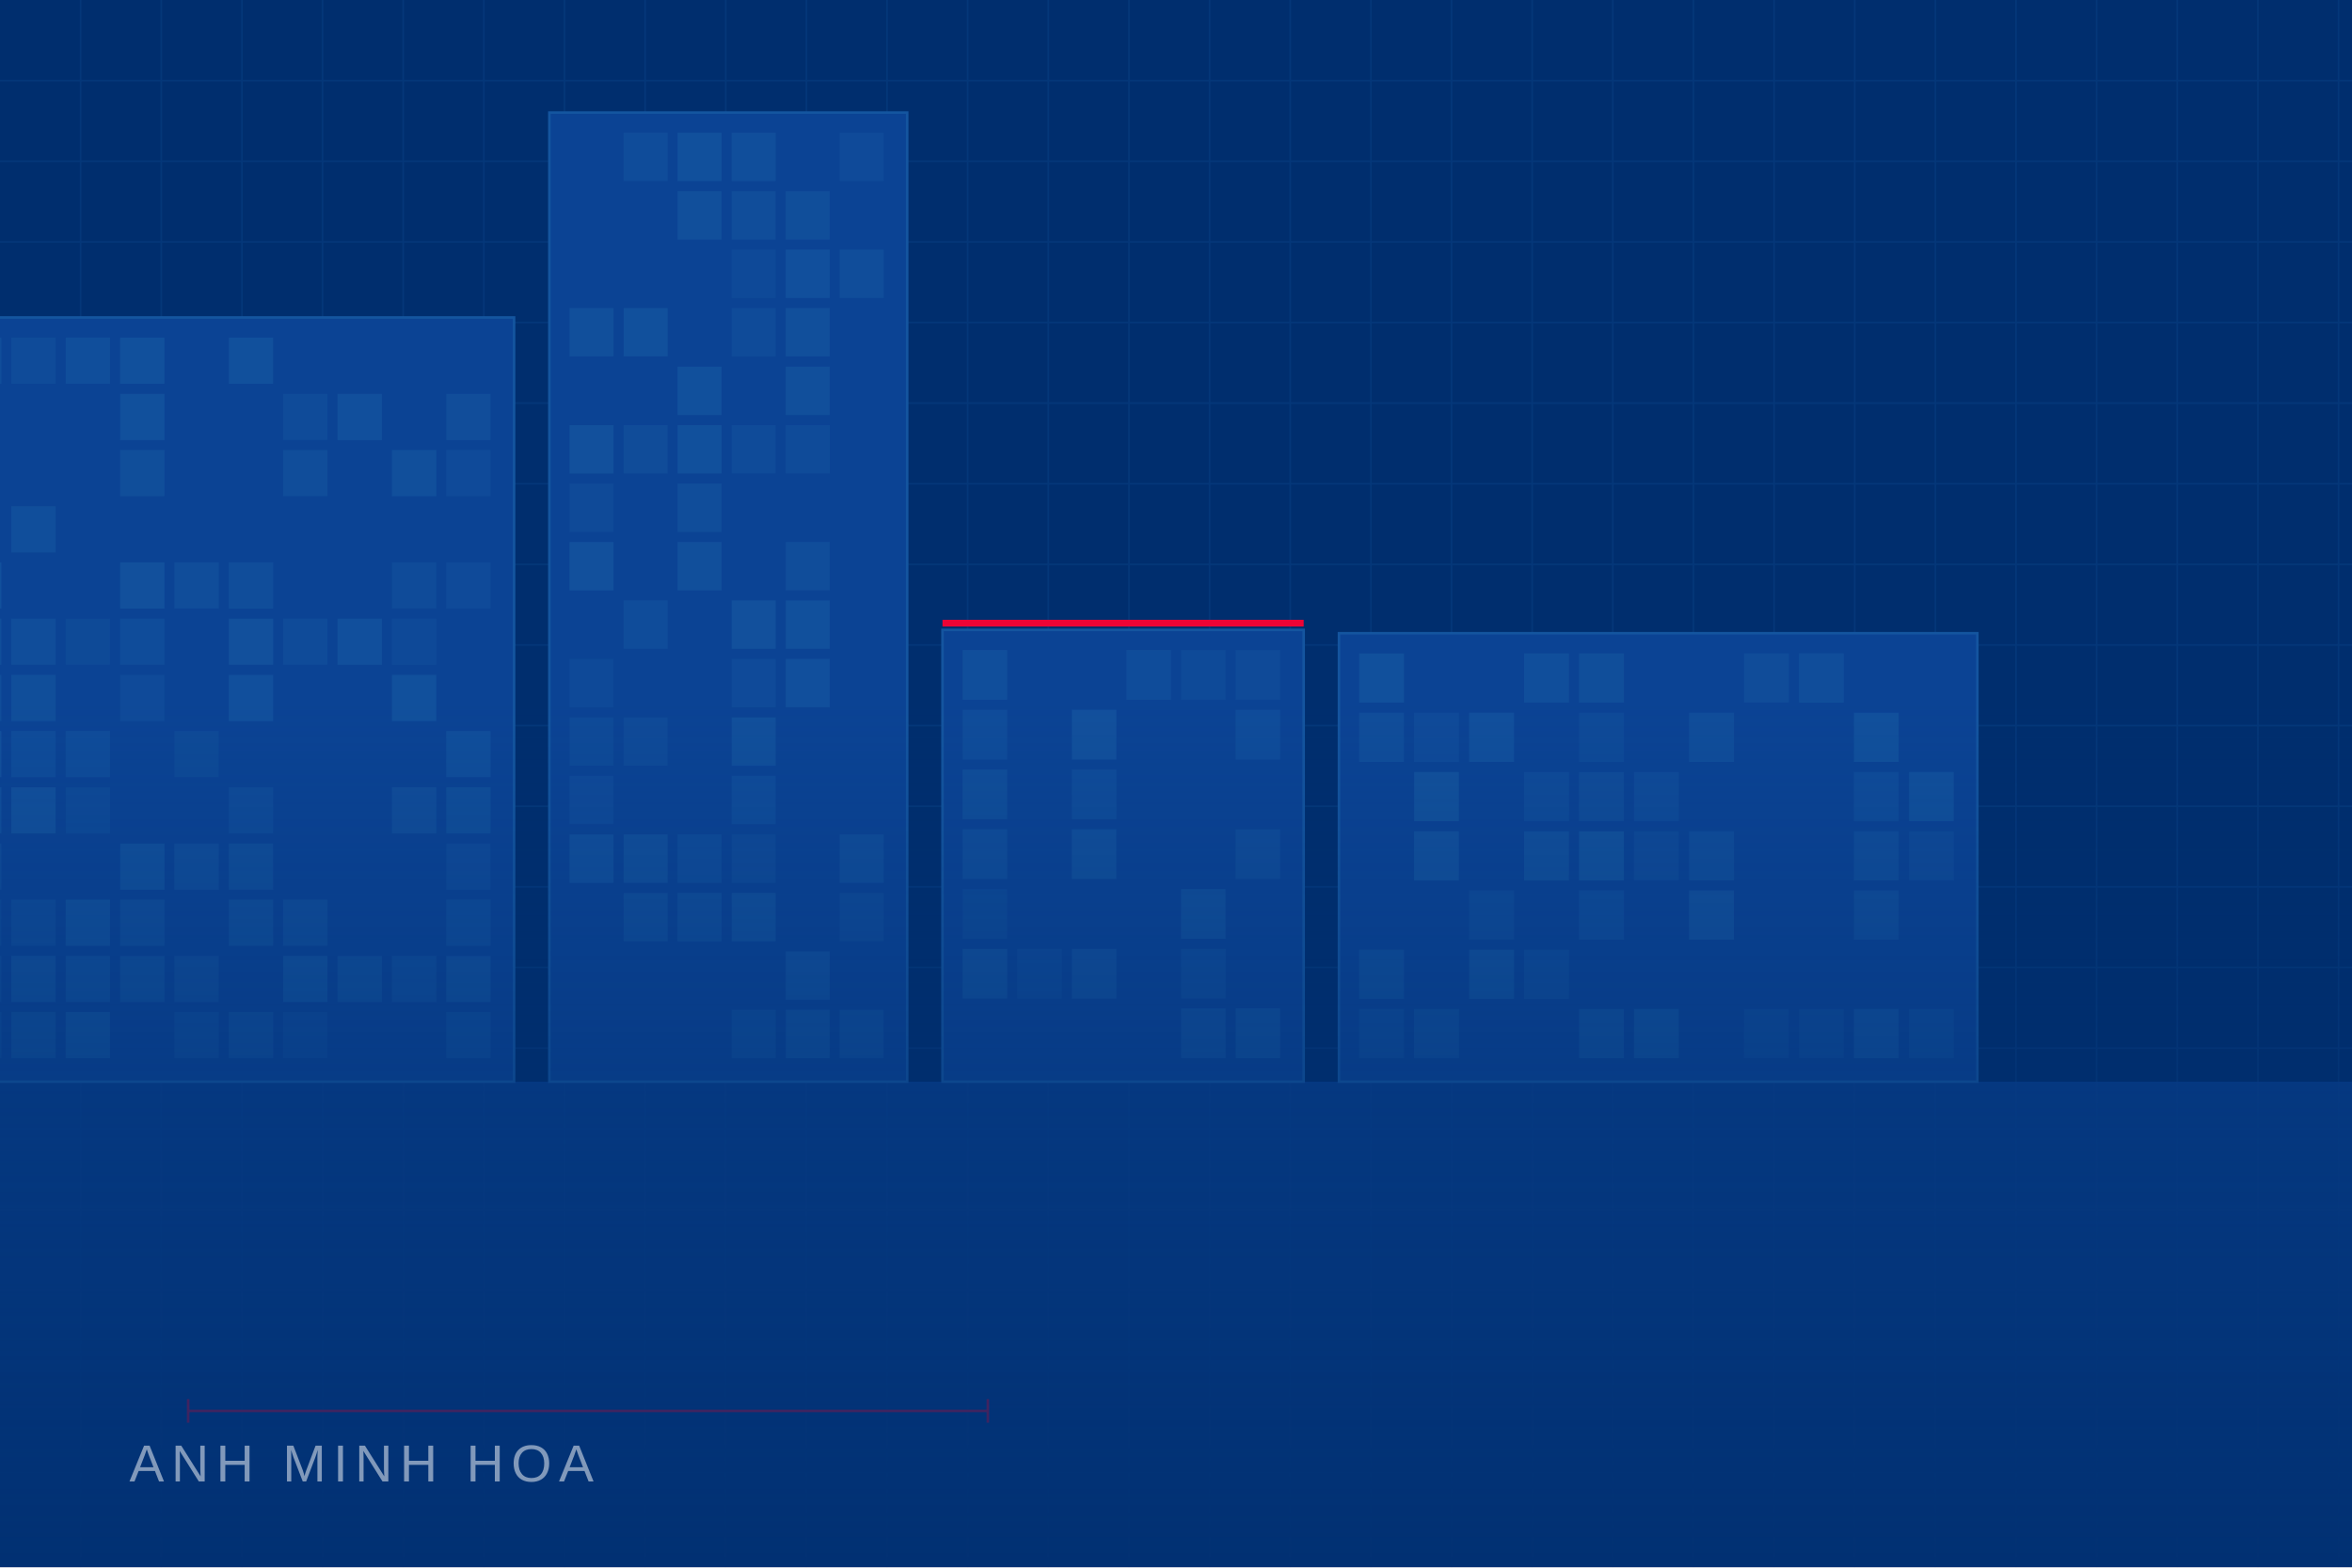
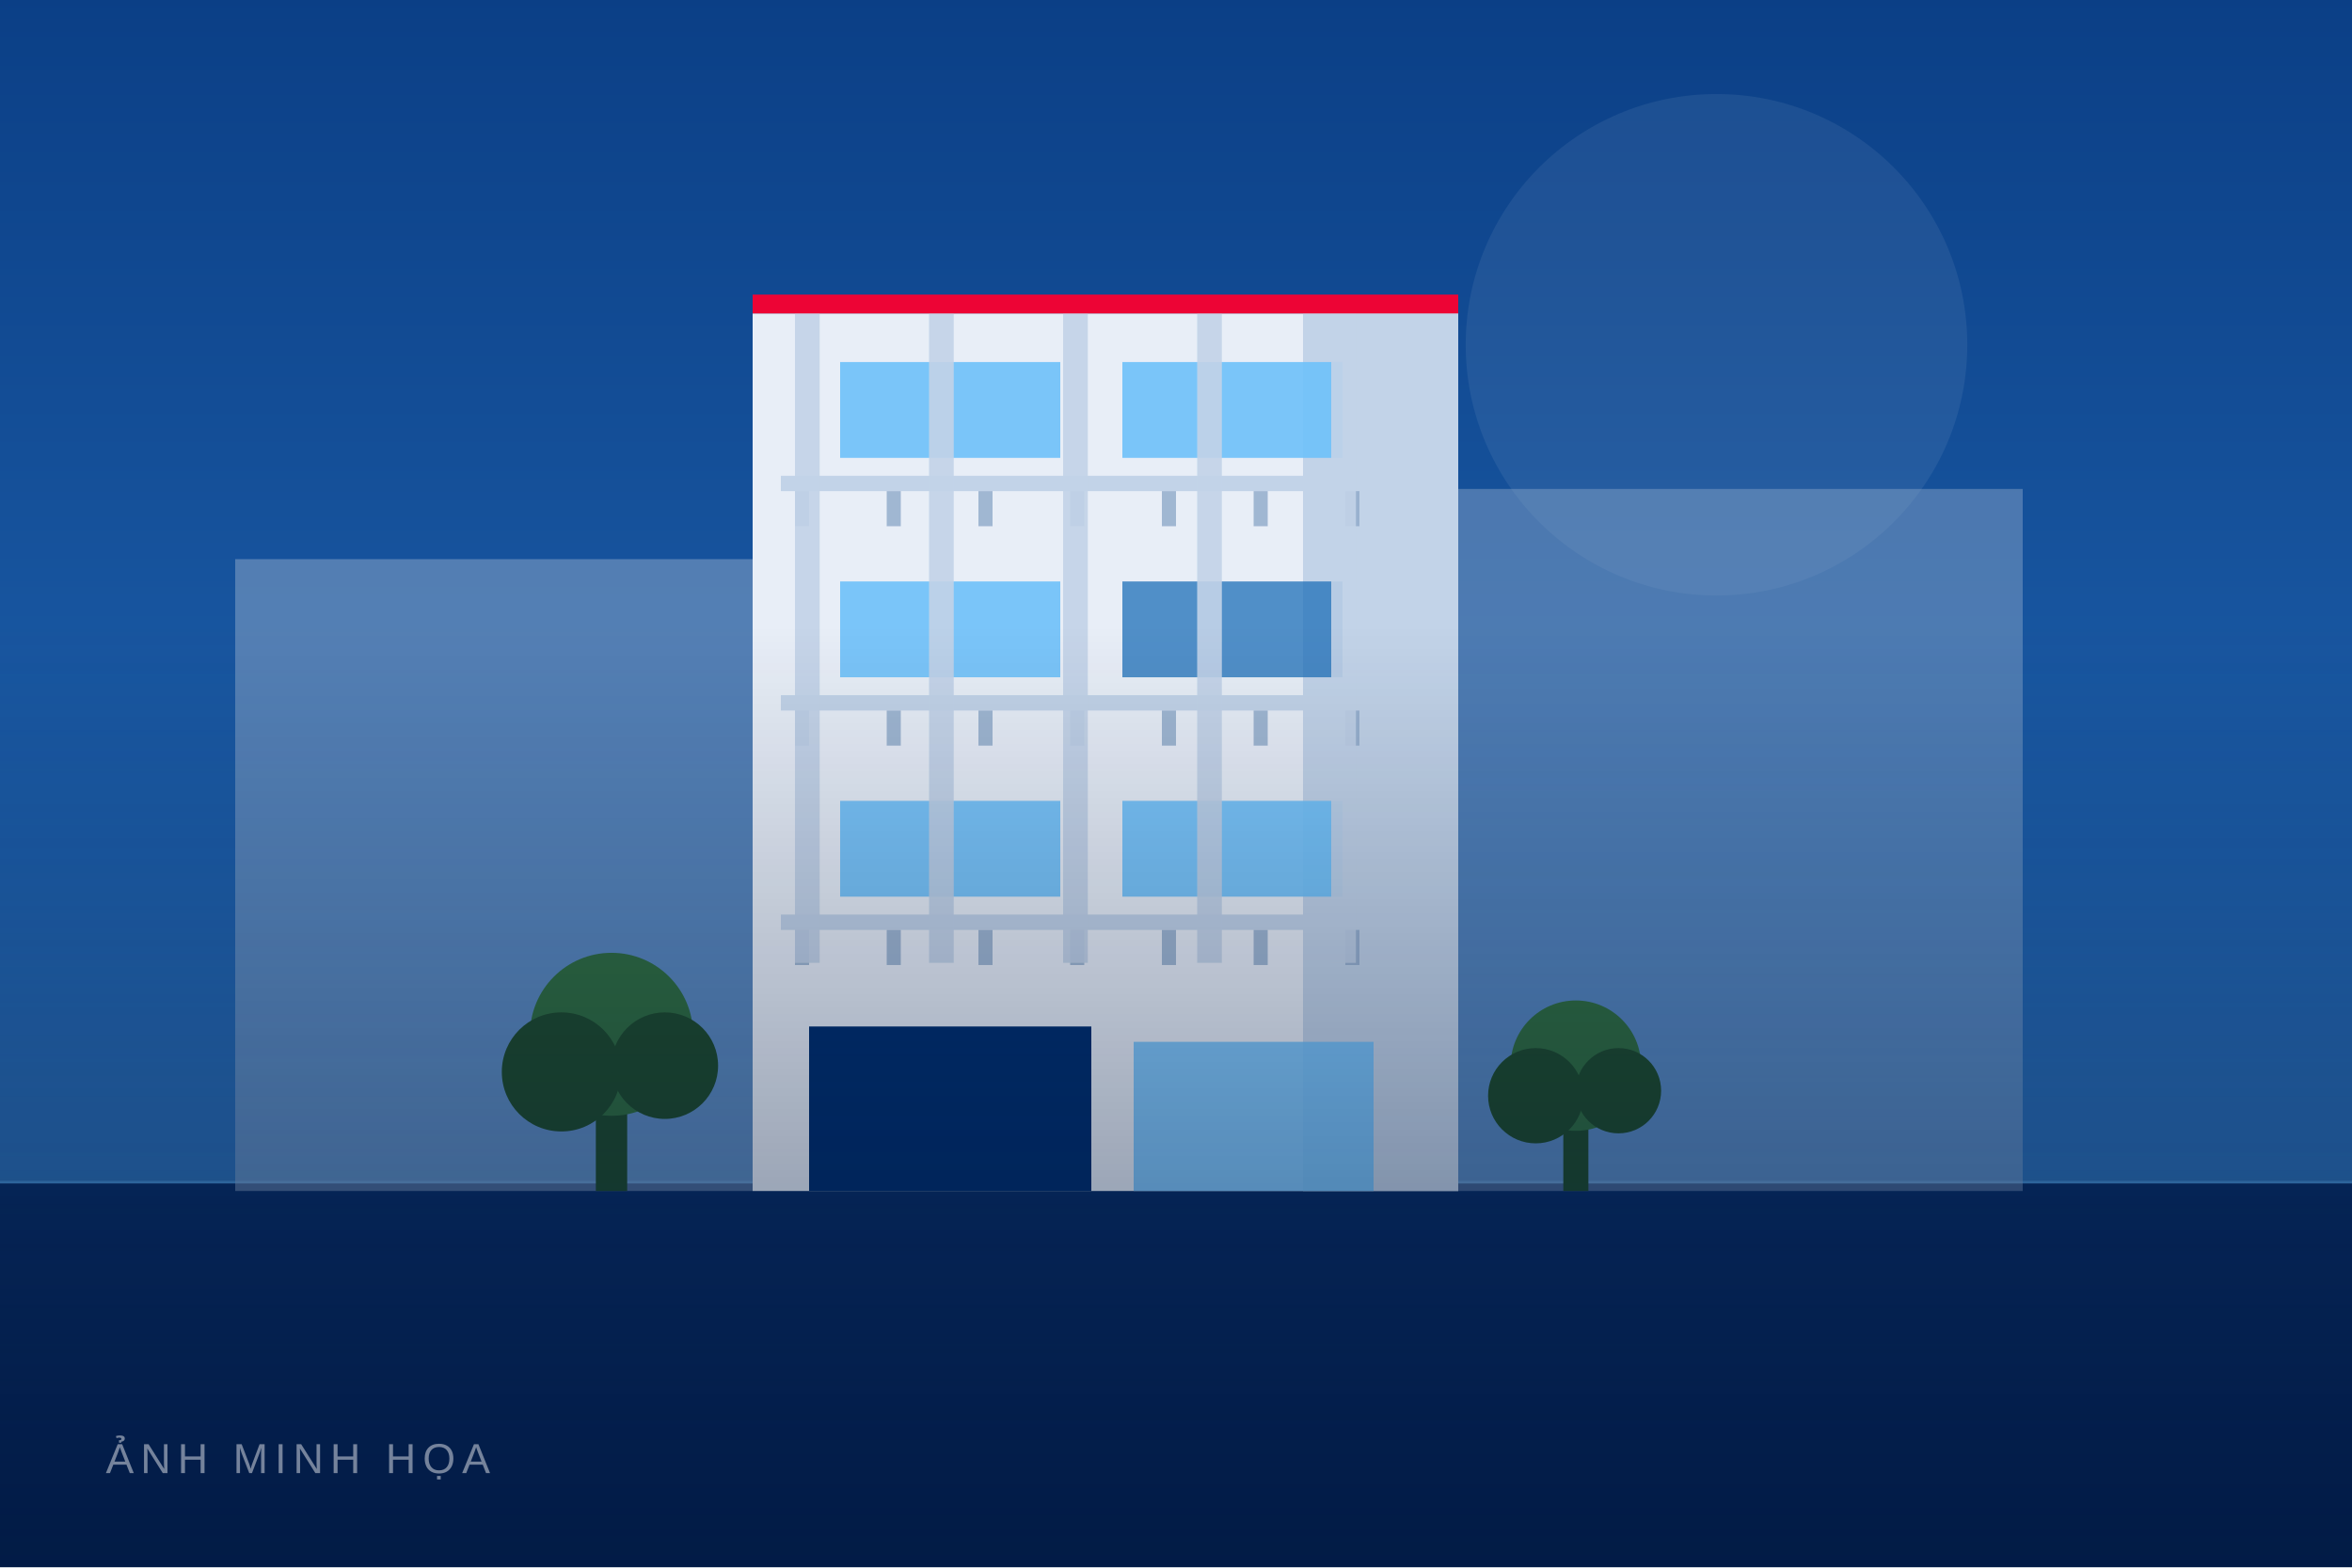
<svg xmlns="http://www.w3.org/2000/svg" viewBox="0 0 1400 933" width="1400" height="933" role="img" aria-label="Ảnh minh họa công trình">
-   <rect width="1400" height="933" fill="#002e6e" />
-   <g stroke="#14559f" stroke-width="1" opacity="0.22">
-     <line x1="48" y1="0" x2="48" y2="933" />
-     <line x1="96" y1="0" x2="96" y2="933" />
-     <line x1="144" y1="0" x2="144" y2="933" />
-     <line x1="192" y1="0" x2="192" y2="933" />
-     <line x1="240" y1="0" x2="240" y2="933" />
-     <line x1="288" y1="0" x2="288" y2="933" />
-     <line x1="336" y1="0" x2="336" y2="933" />
-     <line x1="384" y1="0" x2="384" y2="933" />
-     <line x1="432" y1="0" x2="432" y2="933" />
-     <line x1="480" y1="0" x2="480" y2="933" />
-     <line x1="528" y1="0" x2="528" y2="933" />
-     <line x1="576" y1="0" x2="576" y2="933" />
-     <line x1="624" y1="0" x2="624" y2="933" />
-     <line x1="672" y1="0" x2="672" y2="933" />
-     <line x1="720" y1="0" x2="720" y2="933" />
-     <line x1="768" y1="0" x2="768" y2="933" />
-     <line x1="816" y1="0" x2="816" y2="933" />
-     <line x1="864" y1="0" x2="864" y2="933" />
-     <line x1="912" y1="0" x2="912" y2="933" />
-     <line x1="960" y1="0" x2="960" y2="933" />
-     <line x1="1008" y1="0" x2="1008" y2="933" />
-     <line x1="1056" y1="0" x2="1056" y2="933" />
-     <line x1="1104" y1="0" x2="1104" y2="933" />
-     <line x1="1152" y1="0" x2="1152" y2="933" />
-     <line x1="1200" y1="0" x2="1200" y2="933" />
-     <line x1="1248" y1="0" x2="1248" y2="933" />
-     <line x1="1296" y1="0" x2="1296" y2="933" />
-     <line x1="1344" y1="0" x2="1344" y2="933" />
-     <line x1="1392" y1="0" x2="1392" y2="933" />
-     <line x1="0" y1="48" x2="1400" y2="48" />
-     <line x1="0" y1="96" x2="1400" y2="96" />
-     <line x1="0" y1="144" x2="1400" y2="144" />
-     <line x1="0" y1="192" x2="1400" y2="192" />
-     <line x1="0" y1="240" x2="1400" y2="240" />
-     <line x1="0" y1="288" x2="1400" y2="288" />
-     <line x1="0" y1="336" x2="1400" y2="336" />
-     <line x1="0" y1="384" x2="1400" y2="384" />
-     <line x1="0" y1="432" x2="1400" y2="432" />
-     <line x1="0" y1="480" x2="1400" y2="480" />
-     <line x1="0" y1="528" x2="1400" y2="528" />
-     <line x1="0" y1="576" x2="1400" y2="576" />
-     <line x1="0" y1="624" x2="1400" y2="624" />
-     <line x1="0" y1="672" x2="1400" y2="672" />
-     <line x1="0" y1="720" x2="1400" y2="720" />
-     <line x1="0" y1="768" x2="1400" y2="768" />
-     <line x1="0" y1="816" x2="1400" y2="816" />
-     <line x1="0" y1="864" x2="1400" y2="864" />
-     <line x1="0" y1="912" x2="1400" y2="912" />
-   </g>
-   <rect x="0" y="644" width="1400" height="289" fill="#0b4394" opacity="0.75" />
-   <rect x="-70" y="189" width="376" height="455" fill="#0b4394" stroke="#14559f" stroke-width="1.5" />
-   <rect x="-58.0" y="234.5" width="26.4" height="27.5" fill="#14559f" opacity="0.71" />
-   <rect x="-58.0" y="334.8" width="26.4" height="27.5" fill="#14559f" opacity="0.57" />
-   <rect x="-58.0" y="468.7" width="26.4" height="27.5" fill="#14559f" opacity="0.73" />
-   <rect x="-58.0" y="502.2" width="26.4" height="27.5" fill="#14559f" opacity="0.74" />
-   <rect x="-58.0" y="535.6" width="26.4" height="27.5" fill="#14559f" opacity="0.36" />
-   <rect x="-58.0" y="569.1" width="26.4" height="27.5" fill="#14559f" opacity="0.63" />
-   <rect x="-25.6" y="201.0" width="26.4" height="27.5" fill="#14559f" opacity="0.56" />
-   <rect x="-25.6" y="334.8" width="26.4" height="27.5" fill="#14559f" opacity="0.69" />
-   <rect x="-25.6" y="368.3" width="26.4" height="27.5" fill="#14559f" opacity="0.61" />
-   <rect x="-25.6" y="401.8" width="26.4" height="27.5" fill="#14559f" opacity="0.54" />
-   <rect x="-25.6" y="435.2" width="26.4" height="27.5" fill="#14559f" opacity="0.73" />
-   <rect x="-25.6" y="468.7" width="26.4" height="27.5" fill="#14559f" opacity="0.67" />
-   <rect x="-25.6" y="502.2" width="26.4" height="27.5" fill="#14559f" opacity="0.49" />
-   <rect x="-25.6" y="535.6" width="26.4" height="27.5" fill="#14559f" opacity="0.36" />
-   <rect x="-25.6" y="569.1" width="26.4" height="27.5" fill="#14559f" opacity="0.44" />
-   <rect x="-25.6" y="602.5" width="26.4" height="27.5" fill="#14559f" opacity="0.42" />
-   <rect x="6.7" y="201.0" width="26.4" height="27.5" fill="#14559f" opacity="0.45" />
-   <rect x="6.7" y="301.4" width="26.4" height="27.5" fill="#14559f" opacity="0.62" />
-   <rect x="6.7" y="368.3" width="26.4" height="27.5" fill="#14559f" opacity="0.56" />
-   <rect x="6.7" y="401.8" width="26.4" height="27.5" fill="#14559f" opacity="0.61" />
-   <rect x="6.7" y="435.2" width="26.4" height="27.5" fill="#14559f" opacity="0.52" />
-   <rect x="6.7" y="468.7" width="26.4" height="27.5" fill="#14559f" opacity="0.73" />
-   <rect x="6.7" y="535.6" width="26.4" height="27.5" fill="#14559f" opacity="0.44" />
-   <rect x="6.7" y="569.1" width="26.4" height="27.5" fill="#14559f" opacity="0.68" />
-   <rect x="6.7" y="602.5" width="26.4" height="27.5" fill="#14559f" opacity="0.61" />
-   <rect x="39.1" y="201.0" width="26.4" height="27.5" fill="#14559f" opacity="0.62" />
-   <rect x="39.1" y="368.3" width="26.4" height="27.5" fill="#14559f" opacity="0.35" />
-   <rect x="39.1" y="435.2" width="26.4" height="27.5" fill="#14559f" opacity="0.52" />
-   <rect x="39.1" y="468.7" width="26.4" height="27.5" fill="#14559f" opacity="0.36" />
-   <rect x="39.1" y="535.6" width="26.4" height="27.5" fill="#14559f" opacity="0.72" />
-   <rect x="39.1" y="569.1" width="26.4" height="27.5" fill="#14559f" opacity="0.62" />
-   <rect x="39.1" y="602.5" width="26.4" height="27.5" fill="#14559f" opacity="0.72" />
-   <rect x="71.5" y="201.0" width="26.4" height="27.5" fill="#14559f" opacity="0.69" />
-   <rect x="71.5" y="234.5" width="26.4" height="27.5" fill="#14559f" opacity="0.72" />
-   <rect x="71.5" y="267.9" width="26.4" height="27.5" fill="#14559f" opacity="0.60" />
-   <rect x="71.5" y="334.8" width="26.4" height="27.5" fill="#14559f" opacity="0.73" />
-   <rect x="71.5" y="368.3" width="26.4" height="27.5" fill="#14559f" opacity="0.50" />
-   <rect x="71.5" y="401.8" width="26.4" height="27.5" fill="#14559f" opacity="0.40" />
-   <rect x="71.5" y="502.2" width="26.4" height="27.5" fill="#14559f" opacity="0.72" />
-   <rect x="71.5" y="535.6" width="26.4" height="27.5" fill="#14559f" opacity="0.54" />
-   <rect x="71.5" y="569.1" width="26.4" height="27.5" fill="#14559f" opacity="0.61" />
-   <rect x="103.8" y="334.8" width="26.4" height="27.5" fill="#14559f" opacity="0.55" />
-   <rect x="103.8" y="435.2" width="26.4" height="27.5" fill="#14559f" opacity="0.35" />
-   <rect x="103.8" y="502.2" width="26.4" height="27.5" fill="#14559f" opacity="0.59" />
-   <rect x="103.8" y="569.1" width="26.4" height="27.5" fill="#14559f" opacity="0.49" />
-   <rect x="103.8" y="602.5" width="26.4" height="27.5" fill="#14559f" opacity="0.46" />
-   <rect x="136.2" y="201.0" width="26.4" height="27.5" fill="#14559f" opacity="0.69" />
-   <rect x="136.2" y="334.8" width="26.4" height="27.5" fill="#14559f" opacity="0.59" />
-   <rect x="136.2" y="368.3" width="26.4" height="27.5" fill="#14559f" opacity="0.73" />
-   <rect x="136.2" y="401.8" width="26.4" height="27.5" fill="#14559f" opacity="0.67" />
-   <rect x="136.2" y="468.7" width="26.4" height="27.5" fill="#14559f" opacity="0.43" />
-   <rect x="136.2" y="502.2" width="26.4" height="27.5" fill="#14559f" opacity="0.61" />
-   <rect x="136.2" y="535.6" width="26.4" height="27.5" fill="#14559f" opacity="0.60" />
-   <rect x="136.2" y="602.5" width="26.4" height="27.5" fill="#14559f" opacity="0.59" />
-   <rect x="168.5" y="234.5" width="26.4" height="27.5" fill="#14559f" opacity="0.43" />
-   <rect x="168.5" y="267.9" width="26.4" height="27.5" fill="#14559f" opacity="0.53" />
-   <rect x="168.5" y="368.3" width="26.4" height="27.5" fill="#14559f" opacity="0.43" />
-   <rect x="168.5" y="535.6" width="26.4" height="27.5" fill="#14559f" opacity="0.53" />
-   <rect x="168.5" y="569.1" width="26.4" height="27.5" fill="#14559f" opacity="0.70" />
-   <rect x="168.5" y="602.5" width="26.4" height="27.5" fill="#14559f" opacity="0.37" />
-   <rect x="200.9" y="234.5" width="26.4" height="27.5" fill="#14559f" opacity="0.71" />
-   <rect x="200.9" y="368.3" width="26.4" height="27.5" fill="#14559f" opacity="0.71" />
-   <rect x="200.9" y="569.1" width="26.4" height="27.5" fill="#14559f" opacity="0.60" />
-   <rect x="233.3" y="267.9" width="26.4" height="27.5" fill="#14559f" opacity="0.68" />
-   <rect x="233.3" y="334.8" width="26.4" height="27.5" fill="#14559f" opacity="0.43" />
-   <rect x="233.3" y="368.3" width="26.4" height="27.5" fill="#14559f" opacity="0.37" />
-   <rect x="233.3" y="401.8" width="26.4" height="27.5" fill="#14559f" opacity="0.69" />
-   <rect x="233.3" y="468.7" width="26.4" height="27.5" fill="#14559f" opacity="0.58" />
-   <rect x="233.3" y="569.1" width="26.4" height="27.5" fill="#14559f" opacity="0.51" />
-   <rect x="265.6" y="234.5" width="26.4" height="27.5" fill="#14559f" opacity="0.58" />
-   <rect x="265.6" y="267.9" width="26.4" height="27.5" fill="#14559f" opacity="0.40" />
-   <rect x="265.6" y="334.8" width="26.4" height="27.5" fill="#14559f" opacity="0.40" />
-   <rect x="265.6" y="435.2" width="26.4" height="27.5" fill="#14559f" opacity="0.62" />
-   <rect x="265.6" y="468.7" width="26.4" height="27.5" fill="#14559f" opacity="0.60" />
-   <rect x="265.6" y="502.2" width="26.4" height="27.5" fill="#14559f" opacity="0.39" />
-   <rect x="265.6" y="535.6" width="26.4" height="27.5" fill="#14559f" opacity="0.52" />
-   <rect x="265.6" y="569.1" width="26.4" height="27.5" fill="#14559f" opacity="0.63" />
-   <rect x="265.6" y="602.5" width="26.4" height="27.5" fill="#14559f" opacity="0.50" />
-   <rect x="327" y="67" width="213" height="577" fill="#0b4394" stroke="#14559f" stroke-width="1.5" />
-   <rect x="339.0" y="183.4" width="26.2" height="28.8" fill="#14559f" opacity="0.66" />
-   <rect x="339.0" y="253.1" width="26.2" height="28.8" fill="#14559f" opacity="0.73" />
-   <rect x="339.0" y="287.9" width="26.2" height="28.8" fill="#14559f" opacity="0.38" />
-   <rect x="339.0" y="322.7" width="26.2" height="28.8" fill="#14559f" opacity="0.74" />
-   <rect x="339.0" y="392.3" width="26.2" height="28.8" fill="#14559f" opacity="0.37" />
-   <rect x="339.0" y="427.1" width="26.2" height="28.8" fill="#14559f" opacity="0.36" />
-   <rect x="339.0" y="461.9" width="26.2" height="28.8" fill="#14559f" opacity="0.40" />
-   <rect x="339.0" y="496.8" width="26.2" height="28.8" fill="#14559f" opacity="0.71" />
-   <rect x="371.2" y="79.0" width="26.2" height="28.8" fill="#14559f" opacity="0.52" />
-   <rect x="371.2" y="183.4" width="26.2" height="28.8" fill="#14559f" opacity="0.70" />
-   <rect x="371.2" y="253.1" width="26.2" height="28.8" fill="#14559f" opacity="0.48" />
-   <rect x="371.2" y="357.5" width="26.2" height="28.8" fill="#14559f" opacity="0.50" />
-   <rect x="371.2" y="427.1" width="26.2" height="28.8" fill="#14559f" opacity="0.38" />
-   <rect x="371.2" y="496.8" width="26.2" height="28.8" fill="#14559f" opacity="0.68" />
-   <rect x="371.2" y="531.6" width="26.2" height="28.8" fill="#14559f" opacity="0.56" />
-   <rect x="403.3" y="79.0" width="26.2" height="28.8" fill="#14559f" opacity="0.70" />
-   <rect x="403.3" y="113.8" width="26.2" height="28.8" fill="#14559f" opacity="0.63" />
-   <rect x="403.3" y="218.3" width="26.2" height="28.8" fill="#14559f" opacity="0.72" />
-   <rect x="403.3" y="253.1" width="26.2" height="28.8" fill="#14559f" opacity="0.70" />
-   <rect x="403.3" y="287.9" width="26.2" height="28.8" fill="#14559f" opacity="0.56" />
-   <rect x="403.3" y="322.7" width="26.2" height="28.8" fill="#14559f" opacity="0.66" />
-   <rect x="403.3" y="496.8" width="26.2" height="28.8" fill="#14559f" opacity="0.52" />
-   <rect x="403.3" y="531.6" width="26.2" height="28.8" fill="#14559f" opacity="0.57" />
-   <rect x="435.5" y="79.0" width="26.2" height="28.8" fill="#14559f" opacity="0.62" />
-   <rect x="435.5" y="113.8" width="26.2" height="28.8" fill="#14559f" opacity="0.56" />
-   <rect x="435.5" y="148.6" width="26.2" height="28.8" fill="#14559f" opacity="0.37" />
-   <rect x="435.5" y="183.4" width="26.2" height="28.8" fill="#14559f" opacity="0.45" />
-   <rect x="435.5" y="253.1" width="26.2" height="28.8" fill="#14559f" opacity="0.41" />
-   <rect x="435.5" y="357.5" width="26.2" height="28.8" fill="#14559f" opacity="0.74" />
-   <rect x="435.5" y="392.3" width="26.2" height="28.8" fill="#14559f" opacity="0.39" />
-   <rect x="435.5" y="427.1" width="26.2" height="28.8" fill="#14559f" opacity="0.68" />
-   <rect x="435.5" y="461.9" width="26.2" height="28.8" fill="#14559f" opacity="0.51" />
-   <rect x="435.5" y="496.8" width="26.2" height="28.8" fill="#14559f" opacity="0.38" />
-   <rect x="435.5" y="531.6" width="26.2" height="28.8" fill="#14559f" opacity="0.68" />
-   <rect x="435.5" y="601.2" width="26.2" height="28.8" fill="#14559f" opacity="0.52" />
-   <rect x="467.7" y="113.8" width="26.2" height="28.8" fill="#14559f" opacity="0.60" />
-   <rect x="467.7" y="148.6" width="26.2" height="28.8" fill="#14559f" opacity="0.71" />
-   <rect x="467.7" y="183.4" width="26.2" height="28.8" fill="#14559f" opacity="0.66" />
-   <rect x="467.7" y="218.3" width="26.2" height="28.8" fill="#14559f" opacity="0.66" />
-   <rect x="467.7" y="253.1" width="26.2" height="28.8" fill="#14559f" opacity="0.47" />
-   <rect x="467.7" y="322.7" width="26.2" height="28.8" fill="#14559f" opacity="0.54" />
-   <rect x="467.7" y="357.5" width="26.2" height="28.8" fill="#14559f" opacity="0.69" />
-   <rect x="467.7" y="392.3" width="26.2" height="28.8" fill="#14559f" opacity="0.67" />
-   <rect x="467.7" y="566.4" width="26.2" height="28.8" fill="#14559f" opacity="0.67" />
-   <rect x="467.7" y="601.2" width="26.2" height="28.8" fill="#14559f" opacity="0.63" />
-   <rect x="499.8" y="79.0" width="26.2" height="28.8" fill="#14559f" opacity="0.39" />
-   <rect x="499.8" y="148.6" width="26.2" height="28.8" fill="#14559f" opacity="0.57" />
-   <rect x="499.8" y="496.8" width="26.2" height="28.8" fill="#14559f" opacity="0.57" />
-   <rect x="499.8" y="531.6" width="26.2" height="28.8" fill="#14559f" opacity="0.38" />
-   <rect x="499.8" y="601.2" width="26.2" height="28.8" fill="#14559f" opacity="0.55" />
-   <rect x="561" y="375" width="215" height="269" fill="#0b4394" stroke="#14559f" stroke-width="1.5" />
-   <rect x="573.0" y="387.0" width="26.5" height="29.6" fill="#14559f" opacity="0.62" />
-   <rect x="573.0" y="422.6" width="26.5" height="29.6" fill="#14559f" opacity="0.50" />
-   <rect x="573.0" y="458.1" width="26.5" height="29.6" fill="#14559f" opacity="0.61" />
-   <rect x="573.0" y="493.7" width="26.5" height="29.6" fill="#14559f" opacity="0.57" />
-   <rect x="573.0" y="529.3" width="26.5" height="29.6" fill="#14559f" opacity="0.35" />
-   <rect x="573.0" y="564.9" width="26.5" height="29.6" fill="#14559f" opacity="0.68" />
-   <rect x="605.5" y="564.9" width="26.5" height="29.6" fill="#14559f" opacity="0.37" />
-   <rect x="638.0" y="422.6" width="26.5" height="29.6" fill="#14559f" opacity="0.73" />
-   <rect x="638.0" y="458.1" width="26.5" height="29.6" fill="#14559f" opacity="0.50" />
-   <rect x="638.0" y="493.7" width="26.5" height="29.6" fill="#14559f" opacity="0.68" />
-   <rect x="638.0" y="564.9" width="26.5" height="29.6" fill="#14559f" opacity="0.64" />
-   <rect x="670.5" y="387.0" width="26.5" height="29.6" fill="#14559f" opacity="0.50" />
-   <rect x="703.0" y="387.0" width="26.5" height="29.6" fill="#14559f" opacity="0.36" />
-   <rect x="703.0" y="529.3" width="26.5" height="29.6" fill="#14559f" opacity="0.66" />
-   <rect x="703.0" y="564.9" width="26.5" height="29.6" fill="#14559f" opacity="0.46" />
-   <rect x="703.0" y="600.4" width="26.5" height="29.6" fill="#14559f" opacity="0.64" />
-   <rect x="735.5" y="387.0" width="26.5" height="29.6" fill="#14559f" opacity="0.38" />
-   <rect x="735.5" y="422.6" width="26.5" height="29.6" fill="#14559f" opacity="0.51" />
-   <rect x="735.5" y="493.7" width="26.5" height="29.6" fill="#14559f" opacity="0.48" />
-   <rect x="735.5" y="600.4" width="26.5" height="29.6" fill="#14559f" opacity="0.68" />
-   <rect x="561" y="369" width="215" height="4" fill="#ed0435" />
-   <rect x="797" y="377" width="380" height="267" fill="#0b4394" stroke="#14559f" stroke-width="1.5" />
-   <rect x="809.0" y="389.0" width="26.7" height="29.3" fill="#14559f" opacity="0.69" />
-   <rect x="809.0" y="424.3" width="26.7" height="29.3" fill="#14559f" opacity="0.53" />
-   <rect x="809.0" y="565.4" width="26.7" height="29.3" fill="#14559f" opacity="0.60" />
-   <rect x="809.0" y="600.7" width="26.7" height="29.3" fill="#14559f" opacity="0.47" />
-   <rect x="841.7" y="424.3" width="26.7" height="29.3" fill="#14559f" opacity="0.40" />
-   <rect x="841.7" y="459.6" width="26.7" height="29.3" fill="#14559f" opacity="0.75" />
-   <rect x="841.7" y="494.9" width="26.7" height="29.3" fill="#14559f" opacity="0.73" />
-   <rect x="841.7" y="600.7" width="26.7" height="29.3" fill="#14559f" opacity="0.57" />
-   <rect x="874.5" y="424.3" width="26.7" height="29.3" fill="#14559f" opacity="0.67" />
-   <rect x="874.5" y="530.1" width="26.7" height="29.3" fill="#14559f" opacity="0.44" />
-   <rect x="874.5" y="565.4" width="26.7" height="29.3" fill="#14559f" opacity="0.69" />
-   <rect x="907.2" y="389.0" width="26.7" height="29.3" fill="#14559f" opacity="0.62" />
-   <rect x="907.2" y="459.6" width="26.7" height="29.3" fill="#14559f" opacity="0.46" />
-   <rect x="907.2" y="494.9" width="26.7" height="29.3" fill="#14559f" opacity="0.66" />
-   <rect x="907.2" y="565.4" width="26.7" height="29.3" fill="#14559f" opacity="0.45" />
-   <rect x="939.9" y="389.0" width="26.7" height="29.3" fill="#14559f" opacity="0.60" />
-   <rect x="939.9" y="424.3" width="26.7" height="29.3" fill="#14559f" opacity="0.36" />
-   <rect x="939.9" y="459.6" width="26.7" height="29.3" fill="#14559f" opacity="0.48" />
-   <rect x="939.9" y="494.9" width="26.7" height="29.3" fill="#14559f" opacity="0.75" />
-   <rect x="939.9" y="530.1" width="26.7" height="29.3" fill="#14559f" opacity="0.52" />
-   <rect x="939.9" y="600.7" width="26.7" height="29.3" fill="#14559f" opacity="0.68" />
-   <rect x="972.6" y="459.6" width="26.7" height="29.3" fill="#14559f" opacity="0.46" />
-   <rect x="972.6" y="494.9" width="26.7" height="29.3" fill="#14559f" opacity="0.38" />
-   <rect x="972.6" y="600.7" width="26.7" height="29.3" fill="#14559f" opacity="0.70" />
-   <rect x="1005.4" y="424.3" width="26.7" height="29.3" fill="#14559f" opacity="0.54" />
-   <rect x="1005.4" y="494.9" width="26.7" height="29.3" fill="#14559f" opacity="0.57" />
-   <rect x="1005.4" y="530.1" width="26.7" height="29.3" fill="#14559f" opacity="0.74" />
-   <rect x="1038.1" y="389.0" width="26.7" height="29.3" fill="#14559f" opacity="0.49" />
-   <rect x="1038.1" y="600.7" width="26.7" height="29.3" fill="#14559f" opacity="0.36" />
-   <rect x="1070.8" y="389.0" width="26.7" height="29.3" fill="#14559f" opacity="0.59" />
-   <rect x="1070.8" y="600.7" width="26.7" height="29.3" fill="#14559f" opacity="0.36" />
-   <rect x="1103.5" y="424.3" width="26.7" height="29.3" fill="#14559f" opacity="0.72" />
-   <rect x="1103.5" y="459.6" width="26.7" height="29.3" fill="#14559f" opacity="0.52" />
-   <rect x="1103.5" y="494.9" width="26.7" height="29.3" fill="#14559f" opacity="0.57" />
-   <rect x="1103.5" y="530.1" width="26.7" height="29.3" fill="#14559f" opacity="0.56" />
-   <rect x="1103.5" y="600.7" width="26.7" height="29.3" fill="#14559f" opacity="0.67" />
-   <rect x="1136.3" y="459.6" width="26.7" height="29.3" fill="#14559f" opacity="0.69" />
-   <rect x="1136.3" y="494.9" width="26.7" height="29.3" fill="#14559f" opacity="0.38" />
-   <rect x="1136.3" y="600.7" width="26.7" height="29.3" fill="#14559f" opacity="0.42" />
-   <g stroke="#ed0435" stroke-width="1.5" opacity="0.85">
-     <line x1="112" y1="840" x2="588" y2="840" />
-     <line x1="112" y1="833" x2="112" y2="847" />
-     <line x1="588" y1="833" x2="588" y2="847" />
-   </g>
-   <linearGradient id="g" x1="0" y1="1" x2="0" y2="0">
-     <stop offset="0" stop-color="#002e6e" stop-opacity="0.85" />
-     <stop offset="0.55" stop-color="#002e6e" stop-opacity="0" />
-   </linearGradient>
-   <rect width="1400" height="933" fill="url(#g)" />
-   <text x="77" y="882" fill="#ffffff" opacity="0.5" font-family="Segoe UI, Arial, sans-serif" font-size="31" letter-spacing="4.3">ANH MINH HOA</text>
+   <defs>
+     <linearGradient id="sky" x1="0" y1="0" x2="0" y2="1">
+       <stop offset="0" stop-color="#0b3f86" />
+       <stop offset="0.55" stop-color="#1c5da8" />
+       <stop offset="1" stop-color="#3f83c4" />
+     </linearGradient>
+     <linearGradient id="gnd" x1="0" y1="0" x2="0" y2="1">
+       <stop offset="0" stop-color="#04255c" stop-opacity="0.9" />
+       <stop offset="1" stop-color="#04255c" />
+     </linearGradient>
+     <linearGradient id="vig" x1="0" y1="1" x2="0" y2="0">
+       <stop offset="0" stop-color="#001233" stop-opacity="0.55" />
+       <stop offset="0.6" stop-color="#001233" stop-opacity="0" />
+     </linearGradient>
+   </defs>
+   <rect x="0" y="0" width="1400" height="933" fill="url(#sky)" />
+   <circle cx="1021.72" cy="205.26" r="149.28" fill="#ffffff" opacity="0.07" />
+   <rect x="0" y="704.57" width="1400" height="228.43" fill="url(#gnd)" />
+   <rect x="0" y="703.07" width="1400" height="1.5" fill="#6ec1fa" opacity="0.35" />
+   <rect x="140" y="332.89" width="308" height="376.19" fill="#8fa9c9" opacity="0.5" />
+   <rect x="868" y="291.1" width="336" height="417.98" fill="#8fa9c9" opacity="0.45" />
+   <rect x="448" y="186.6" width="420" height="522.48" fill="#e8eef7" />
+   <rect x="775.6" y="186.6" width="92.4" height="522.48" fill="#c2d3e8" />
+   <rect x="500.08" y="215.55" width="131.04" height="57.05" fill="#6ec1fa" opacity="0.9" />
+   <rect x="668.08" y="215.55" width="131.04" height="57.05" fill="#6ec1fa" opacity="0.9" />
+   <rect x="464.8" y="283.26" width="386.4" height="9.14" fill="#c2d3e8" />
+   <rect x="473.2" y="292.4" width="8.4" height="20.9" fill="#8fa9c9" opacity="0.8" />
+   <rect x="527.8" y="292.4" width="8.4" height="20.9" fill="#8fa9c9" opacity="0.8" />
+   <rect x="582.4" y="292.4" width="8.4" height="20.9" fill="#8fa9c9" opacity="0.8" />
+   <rect x="637" y="292.4" width="8.4" height="20.9" fill="#8fa9c9" opacity="0.8" />
+   <rect x="691.6" y="292.4" width="8.4" height="20.9" fill="#8fa9c9" opacity="0.8" />
+   <rect x="746.2" y="292.4" width="8.4" height="20.9" fill="#8fa9c9" opacity="0.8" />
+   <rect x="800.8" y="292.4" width="8.4" height="20.9" fill="#8fa9c9" opacity="0.8" />
+   <rect x="500.08" y="346.17" width="131.04" height="57.05" fill="#6ec1fa" opacity="0.9" />
+   <rect x="668.08" y="346.17" width="131.04" height="57.05" fill="#1e6fb8" opacity="0.75" />
+   <rect x="464.8" y="413.88" width="386.4" height="9.14" fill="#c2d3e8" />
+   <rect x="473.2" y="423.02" width="8.4" height="20.9" fill="#8fa9c9" opacity="0.8" />
+   <rect x="527.8" y="423.02" width="8.4" height="20.9" fill="#8fa9c9" opacity="0.8" />
+   <rect x="582.4" y="423.02" width="8.4" height="20.9" fill="#8fa9c9" opacity="0.8" />
+   <rect x="637" y="423.02" width="8.4" height="20.9" fill="#8fa9c9" opacity="0.8" />
+   <rect x="691.6" y="423.02" width="8.4" height="20.9" fill="#8fa9c9" opacity="0.8" />
+   <rect x="746.2" y="423.02" width="8.4" height="20.9" fill="#8fa9c9" opacity="0.8" />
+   <rect x="800.8" y="423.02" width="8.4" height="20.9" fill="#8fa9c9" opacity="0.8" />
+   <rect x="500.08" y="476.79" width="131.04" height="57.05" fill="#6ec1fa" opacity="0.9" />
+   <rect x="668.08" y="476.79" width="131.04" height="57.05" fill="#6ec1fa" opacity="0.9" />
+   <rect x="464.8" y="544.5" width="386.4" height="9.14" fill="#c2d3e8" />
+   <rect x="473.2" y="553.64" width="8.4" height="20.9" fill="#8fa9c9" opacity="0.8" />
+   <rect x="527.8" y="553.64" width="8.4" height="20.9" fill="#8fa9c9" opacity="0.8" />
+   <rect x="582.4" y="553.64" width="8.4" height="20.9" fill="#8fa9c9" opacity="0.8" />
+   <rect x="637" y="553.64" width="8.4" height="20.9" fill="#8fa9c9" opacity="0.8" />
+   <rect x="691.6" y="553.64" width="8.4" height="20.9" fill="#8fa9c9" opacity="0.8" />
+   <rect x="746.2" y="553.64" width="8.4" height="20.9" fill="#8fa9c9" opacity="0.8" />
+   <rect x="800.8" y="553.64" width="8.4" height="20.9" fill="#8fa9c9" opacity="0.8" />
+   <rect x="481.6" y="611.12" width="168" height="97.97" fill="#002e6e" />
+   <rect x="674.8" y="620.26" width="142.8" height="88.82" fill="#6ec1fa" opacity="0.85" />
+   <rect x="473.2" y="186.6" width="14.7" height="386.64" fill="#c2d3e8" opacity="0.9" />
+   <rect x="553" y="186.6" width="14.7" height="386.64" fill="#c2d3e8" opacity="0.9" />
+   <rect x="632.8" y="186.6" width="14.7" height="386.64" fill="#c2d3e8" opacity="0.9" />
+   <rect x="712.6" y="186.6" width="14.7" height="386.64" fill="#c2d3e8" opacity="0.9" />
+   <rect x="792.4" y="186.6" width="14.7" height="386.64" fill="#c2d3e8" opacity="0.9" />
+   <rect x="448" y="175.4" width="420" height="11.2" fill="#ed0435" />
+   <rect x="354.67" y="649.37" width="18.66" height="59.71" fill="#1e4a2c" />
+   <circle cx="364" cy="615.78" r="48.52" fill="#2f6b3f" />
+   <circle cx="334.14" cy="638.17" r="35.45" fill="#1e4a2c" />
+   <circle cx="395.72" cy="634.44" r="31.72" fill="#1e4a2c" />
+   <rect x="930.54" y="661.31" width="14.93" height="47.77" fill="#1e4a2c" />
+   <circle cx="938" cy="634.44" r="38.81" fill="#2f6b3f" />
+   <circle cx="914.12" cy="652.35" r="28.36" fill="#1e4a2c" />
+   <circle cx="963.38" cy="649.37" r="25.38" fill="#1e4a2c" />
+   <rect x="0" y="0" width="1400" height="933" fill="url(#vig)" />
+   <text x="63" y="877.02" fill="#ffffff" opacity="0.45" font-family="Segoe UI, Arial, sans-serif" font-size="25" letter-spacing="4">ẢNH MINH HỌA</text>
</svg>
